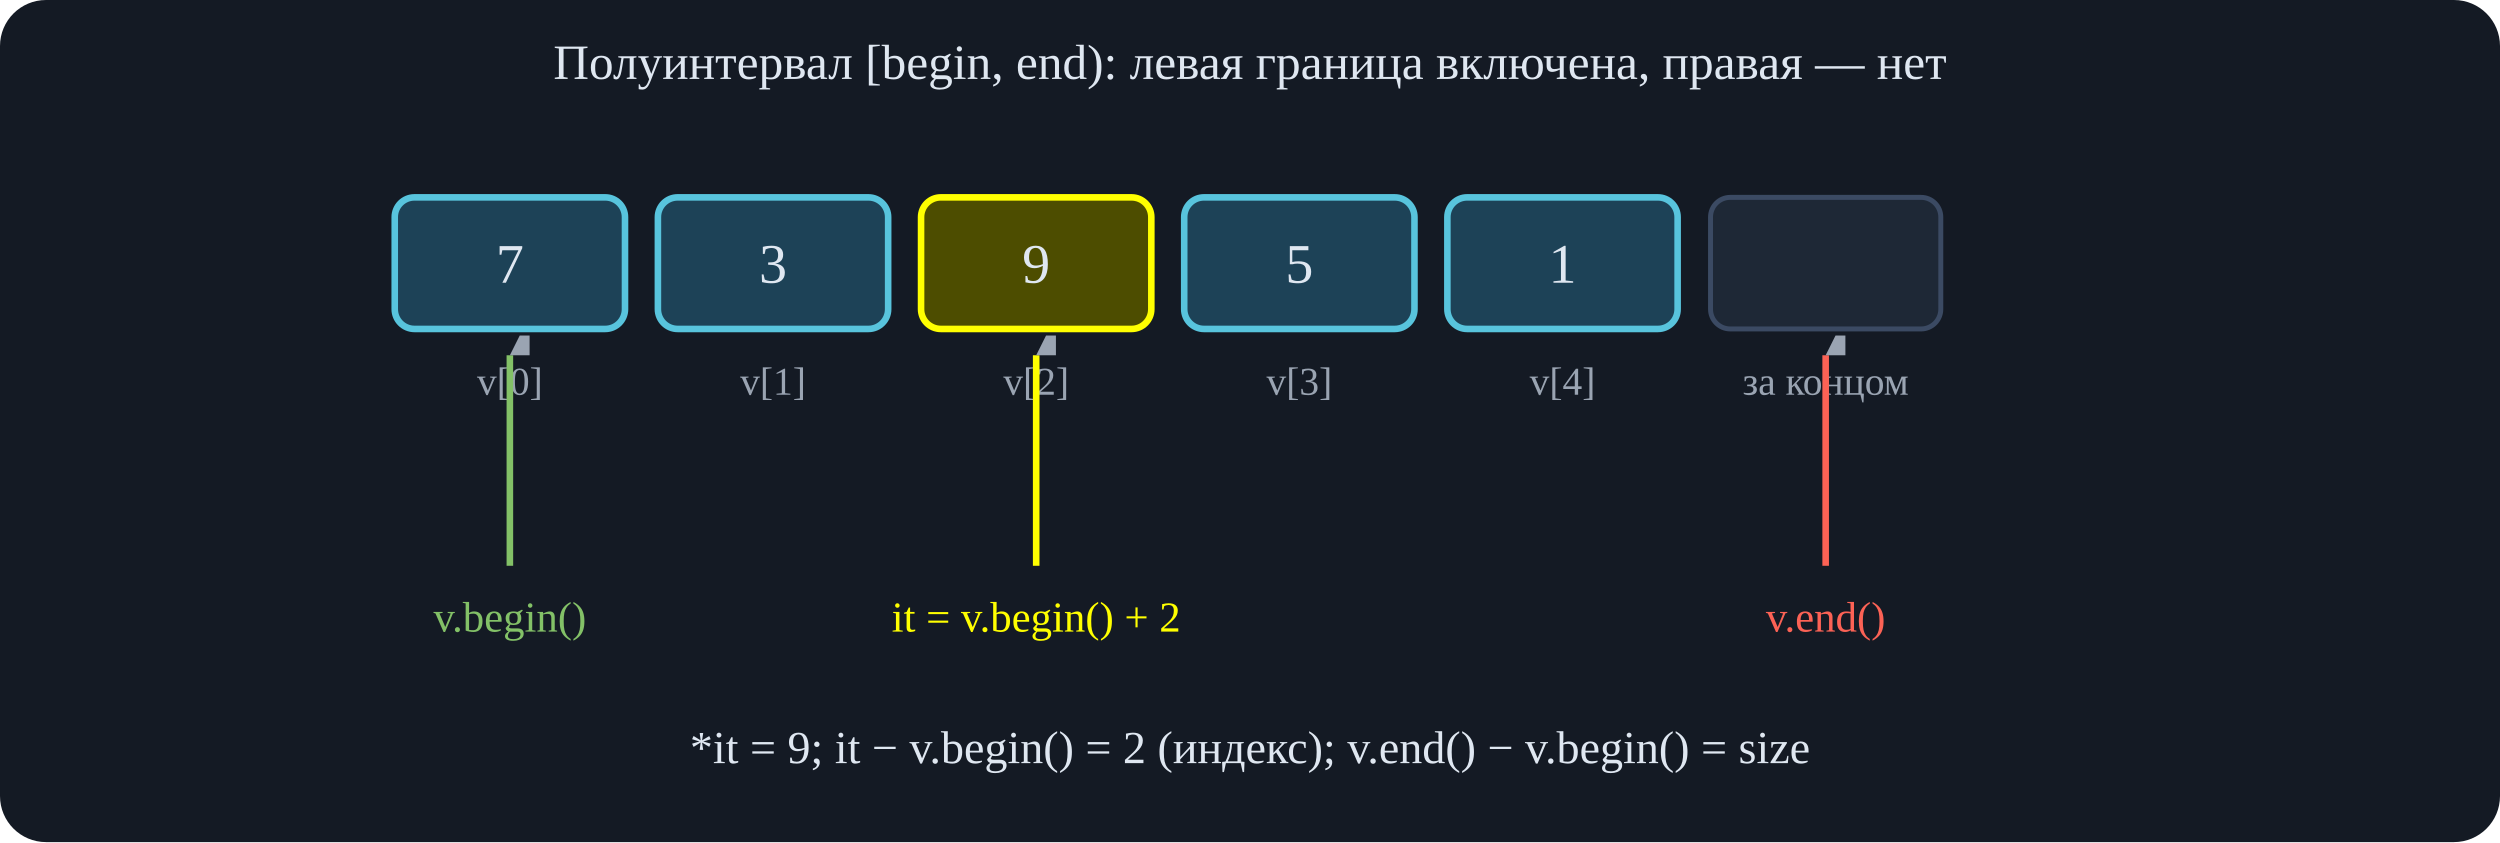
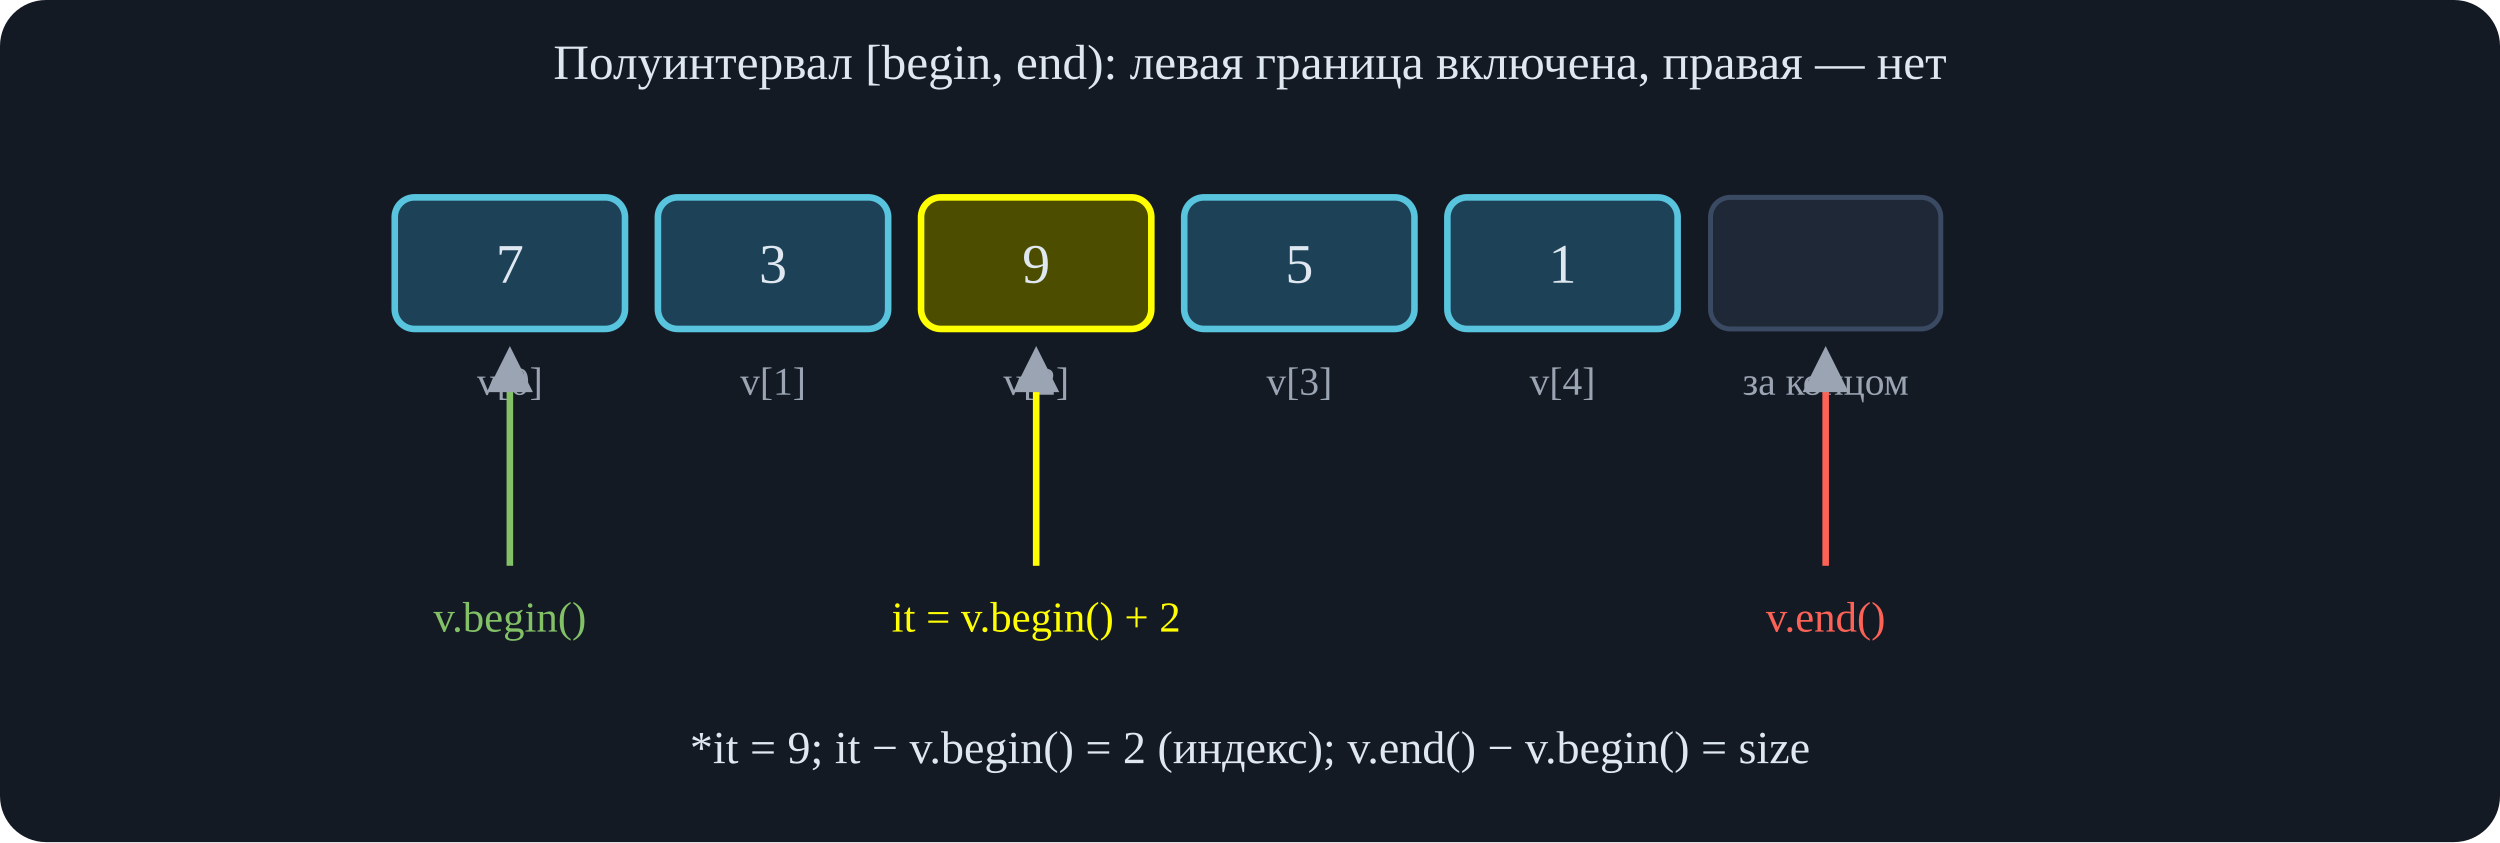
- <svg xmlns="http://www.w3.org/2000/svg" role="img" viewbox="0 0 760 256">
+ <svg xmlns="http://www.w3.org/2000/svg" width="760" height="256" viewBox="0 0 760 256" role="img">
  <defs>
-     <marker id="ar" markerheight="7" markerwidth="7" orient="auto-start-reverse" refx="8" refy="5" viewbox="0 0 10 10">
+     <marker id="ar" viewBox="0 0 10 10" refX="8" refY="5" markerWidth="7" markerHeight="7" orient="auto-start-reverse">
      <path d="M0,0 L10,5 L0,10 z" fill="#9aa4b2" />
    </marker>
  </defs>
-   <rect fill="#141a24" height="256" rx="14" width="760" x="0" y="0" />
-   <text fill="#dfe7f1" font-size="15" font-weight="400" text-anchor="middle" x="380" y="24">Полуинтервал [begin, end): левая граница включена, правая — нет</text>
-   <rect fill="#1d4257" height="40" rx="6" stroke="#58c4dd" stroke-width="2" width="70" x="120" y="60" />
-   <text fill="#dfe7f1" font-size="17" font-weight="400" text-anchor="middle" x="155.0" y="85.95">7</text>
-   <text fill="#9aa4b2" font-size="12" font-weight="400" text-anchor="middle" x="155" y="120">v[0]</text>
-   <rect fill="#1d4257" height="40" rx="6" stroke="#58c4dd" stroke-width="2" width="70" x="200" y="60" />
-   <text fill="#dfe7f1" font-size="17" font-weight="400" text-anchor="middle" x="235.0" y="85.95">3</text>
-   <text fill="#9aa4b2" font-size="12" font-weight="400" text-anchor="middle" x="235" y="120">v[1]</text>
-   <rect fill="#4d4d00" height="40" rx="6" stroke="#ffff00" stroke-width="2" width="70" x="280" y="60" />
-   <text fill="#dfe7f1" font-size="17" font-weight="400" text-anchor="middle" x="315.0" y="85.95">9</text>
-   <text fill="#9aa4b2" font-size="12" font-weight="400" text-anchor="middle" x="315" y="120">v[2]</text>
-   <rect fill="#1d4257" height="40" rx="6" stroke="#58c4dd" stroke-width="2" width="70" x="360" y="60" />
-   <text fill="#dfe7f1" font-size="17" font-weight="400" text-anchor="middle" x="395.0" y="85.95">5</text>
-   <text fill="#9aa4b2" font-size="12" font-weight="400" text-anchor="middle" x="395" y="120">v[3]</text>
-   <rect fill="#1d4257" height="40" rx="6" stroke="#58c4dd" stroke-width="2" width="70" x="440" y="60" />
-   <text fill="#dfe7f1" font-size="17" font-weight="400" text-anchor="middle" x="475.0" y="85.95">1</text>
-   <text fill="#9aa4b2" font-size="12" font-weight="400" text-anchor="middle" x="475" y="120">v[4]</text>
-   <rect fill="#1E2836" height="40" rx="6" stroke="#3b4a63" stroke-width="1.5" width="70" x="520" y="60" />
-   <text fill="#9aa4b2" font-size="12" font-weight="400" text-anchor="middle" x="555" y="120">за концом</text>
-   <line marker-end="url(#ar)" stroke="#83c167" stroke-width="2" x1="155" x2="155" y1="172" y2="108" />
-   <text fill="#83c167" font-size="13" font-weight="400" text-anchor="middle" x="155" y="192">v.begin()</text>
-   <line marker-end="url(#ar)" stroke="#fc6255" stroke-width="2" x1="555" x2="555" y1="172" y2="108" />
-   <text fill="#fc6255" font-size="13" font-weight="400" text-anchor="middle" x="555" y="192">v.end()</text>
-   <line marker-end="url(#ar)" stroke="#ffff00" stroke-width="2" x1="315" x2="315" y1="172" y2="108" />
-   <text fill="#ffff00" font-size="13" font-weight="400" text-anchor="middle" x="315" y="192">it = v.begin() + 2</text>
-   <text fill="#dfe7f1" font-size="14" font-weight="400" text-anchor="middle" x="380" y="232">*it = 9;   it − v.begin() = 2 (индекс);   v.end() − v.begin() = size</text>
+   <rect x="0" y="0" width="760" height="256" rx="14" fill="#141a24" />
+   <text x="380" y="24" text-anchor="middle" font-size="15" font-weight="400" fill="#dfe7f1">Полуинтервал [begin, end): левая граница включена, правая — нет</text>
+   <rect x="120" y="60" width="70" height="40" rx="6" fill="#1d4257" stroke="#58c4dd" stroke-width="2" />
+   <text x="155.0" y="85.95" text-anchor="middle" font-size="17" font-weight="400" fill="#dfe7f1">7</text>
+   <text x="155" y="120" text-anchor="middle" font-size="12" font-weight="400" fill="#9aa4b2">v[0]</text>
+   <rect x="200" y="60" width="70" height="40" rx="6" fill="#1d4257" stroke="#58c4dd" stroke-width="2" />
+   <text x="235.0" y="85.95" text-anchor="middle" font-size="17" font-weight="400" fill="#dfe7f1">3</text>
+   <text x="235" y="120" text-anchor="middle" font-size="12" font-weight="400" fill="#9aa4b2">v[1]</text>
+   <rect x="280" y="60" width="70" height="40" rx="6" fill="#4d4d00" stroke="#ffff00" stroke-width="2" />
+   <text x="315.0" y="85.95" text-anchor="middle" font-size="17" font-weight="400" fill="#dfe7f1">9</text>
+   <text x="315" y="120" text-anchor="middle" font-size="12" font-weight="400" fill="#9aa4b2">v[2]</text>
+   <rect x="360" y="60" width="70" height="40" rx="6" fill="#1d4257" stroke="#58c4dd" stroke-width="2" />
+   <text x="395.0" y="85.95" text-anchor="middle" font-size="17" font-weight="400" fill="#dfe7f1">5</text>
+   <text x="395" y="120" text-anchor="middle" font-size="12" font-weight="400" fill="#9aa4b2">v[3]</text>
+   <rect x="440" y="60" width="70" height="40" rx="6" fill="#1d4257" stroke="#58c4dd" stroke-width="2" />
+   <text x="475.0" y="85.95" text-anchor="middle" font-size="17" font-weight="400" fill="#dfe7f1">1</text>
+   <text x="475" y="120" text-anchor="middle" font-size="12" font-weight="400" fill="#9aa4b2">v[4]</text>
+   <rect x="520" y="60" width="70" height="40" rx="6" fill="#1E2836" stroke="#3b4a63" stroke-width="1.5" />
+   <text x="555" y="120" text-anchor="middle" font-size="12" font-weight="400" fill="#9aa4b2">за концом</text>
+   <line x1="155" y1="172" x2="155" y2="108" stroke="#83c167" stroke-width="2" marker-end="url(#ar)" />
+   <text x="155" y="192" text-anchor="middle" font-size="13" font-weight="400" fill="#83c167">v.begin()</text>
+   <line x1="555" y1="172" x2="555" y2="108" stroke="#fc6255" stroke-width="2" marker-end="url(#ar)" />
+   <text x="555" y="192" text-anchor="middle" font-size="13" font-weight="400" fill="#fc6255">v.end()</text>
+   <line x1="315" y1="172" x2="315" y2="108" stroke="#ffff00" stroke-width="2" marker-end="url(#ar)" />
+   <text x="315" y="192" text-anchor="middle" font-size="13" font-weight="400" fill="#ffff00">it = v.begin() + 2</text>
+   <text x="380" y="232" text-anchor="middle" font-size="14" font-weight="400" fill="#dfe7f1">*it = 9;   it − v.begin() = 2 (индекс);   v.end() − v.begin() = size</text>
</svg>
